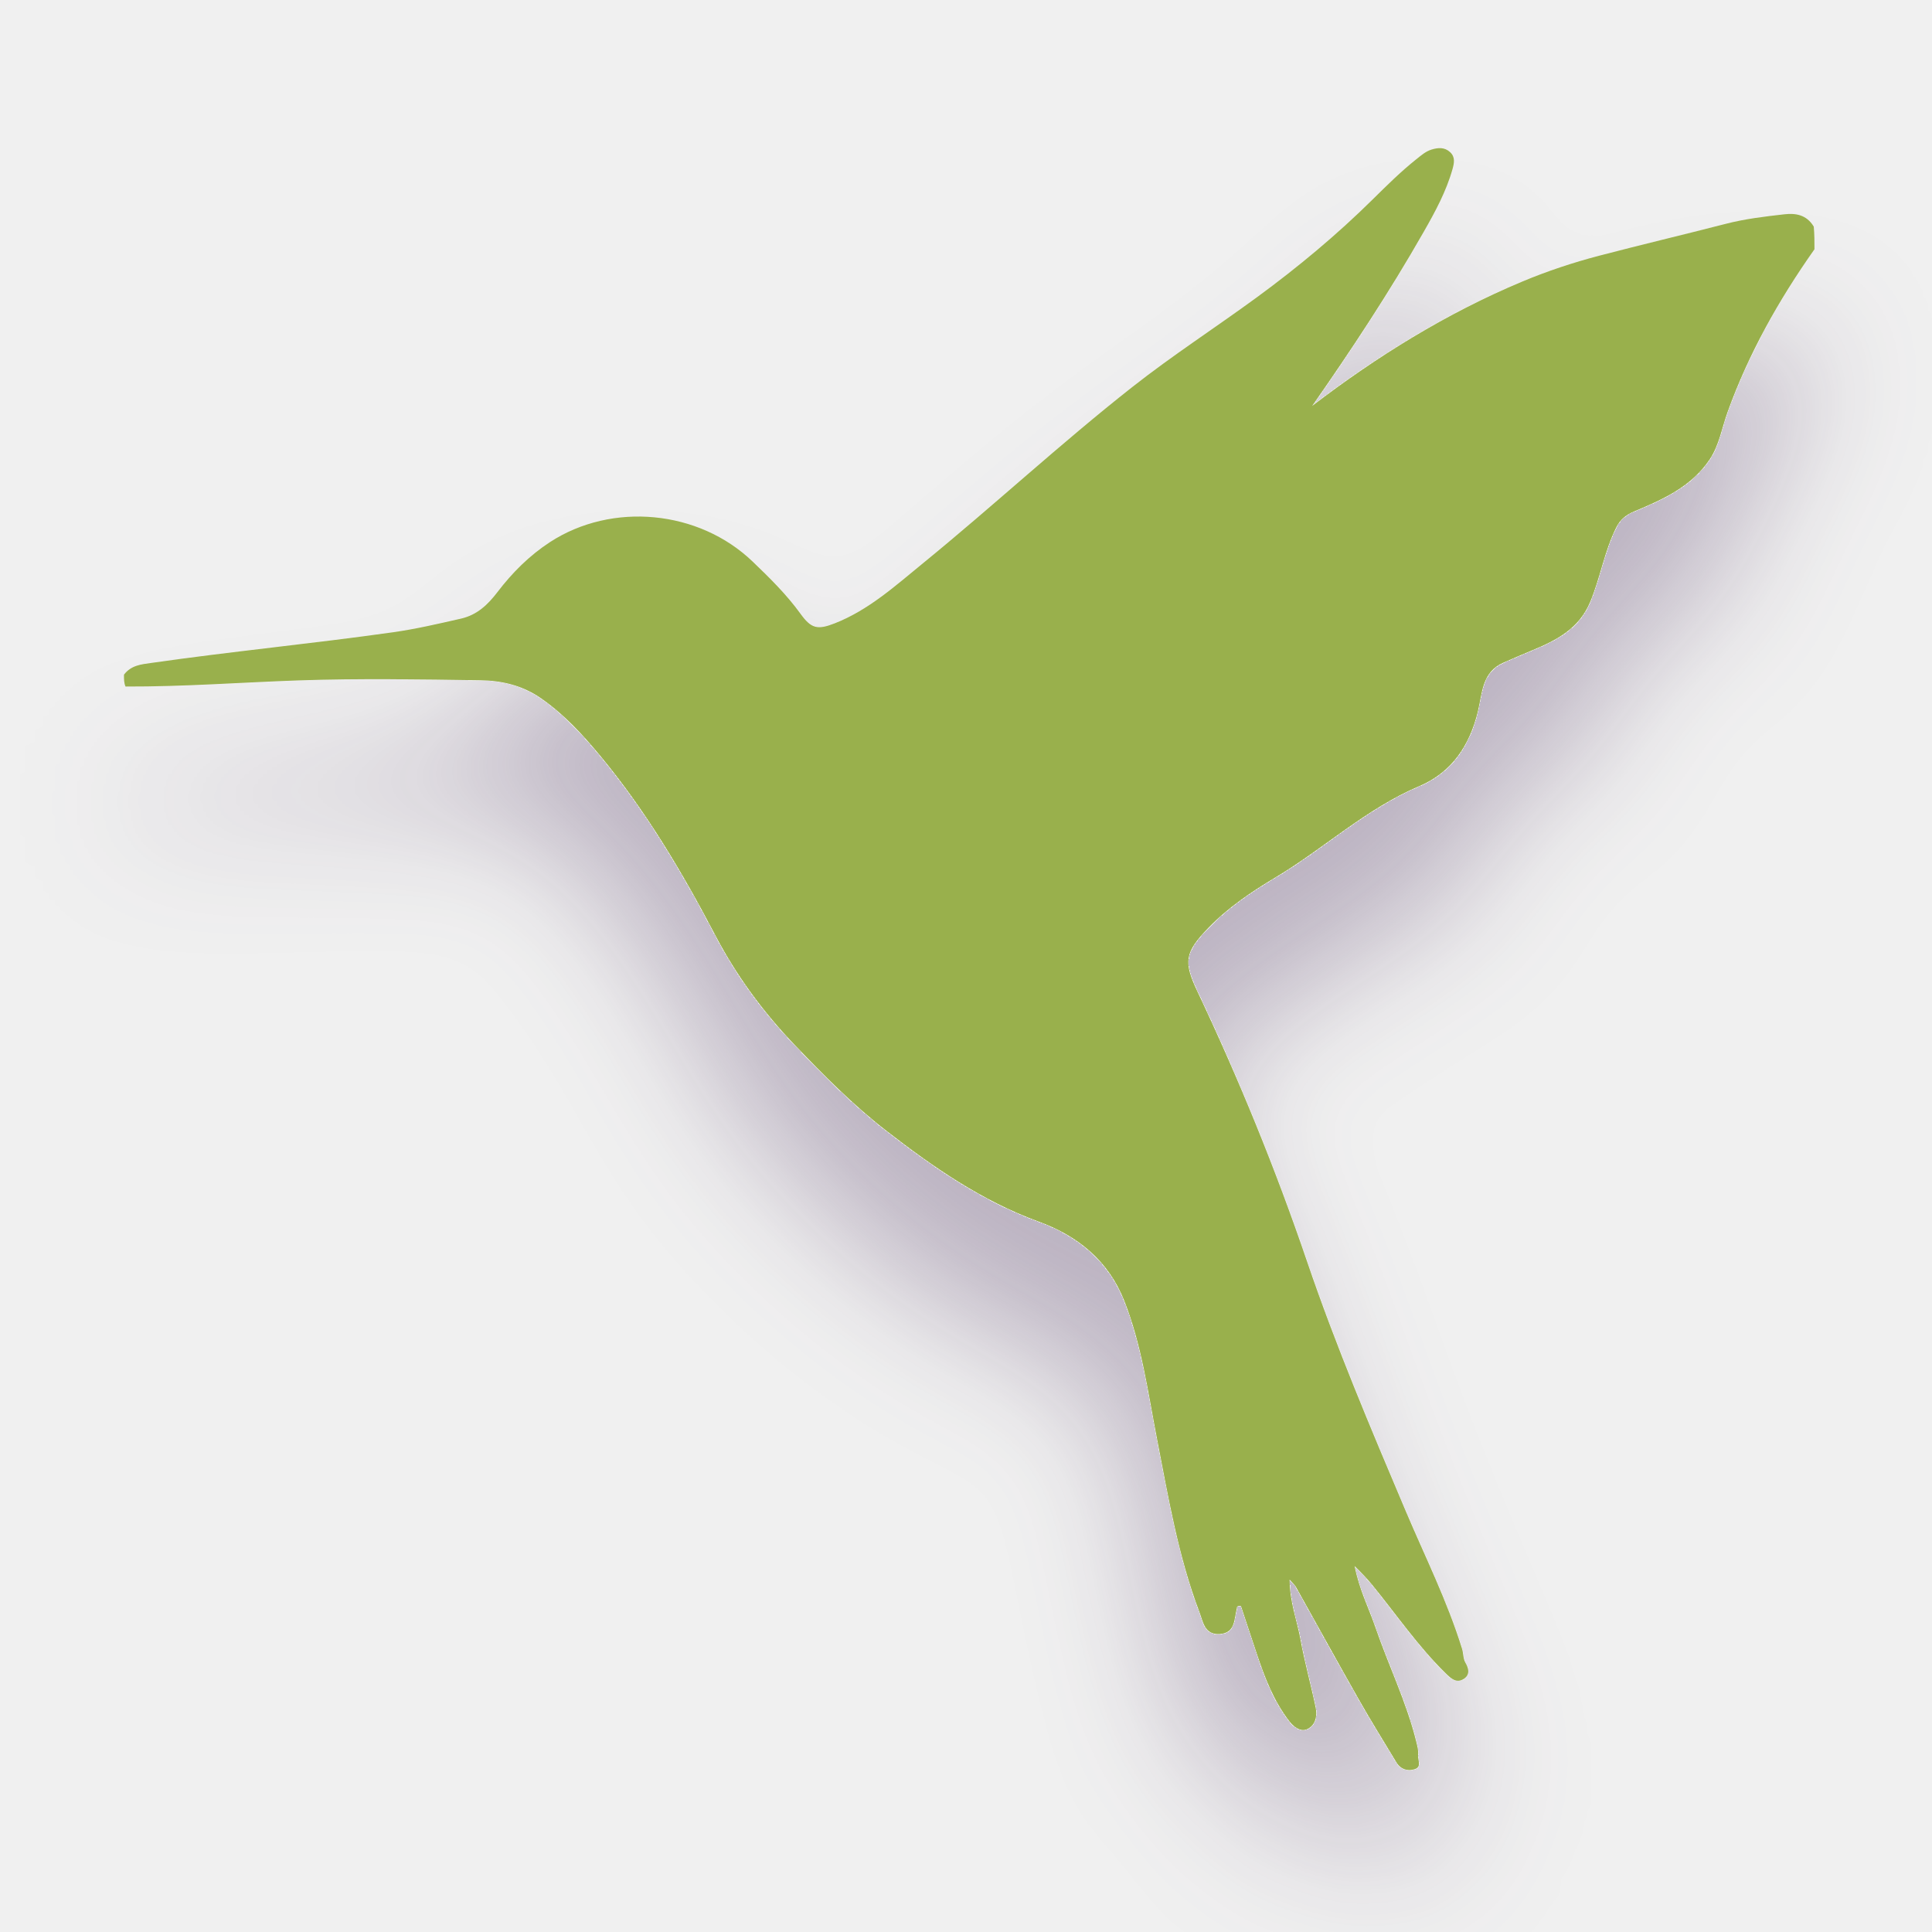
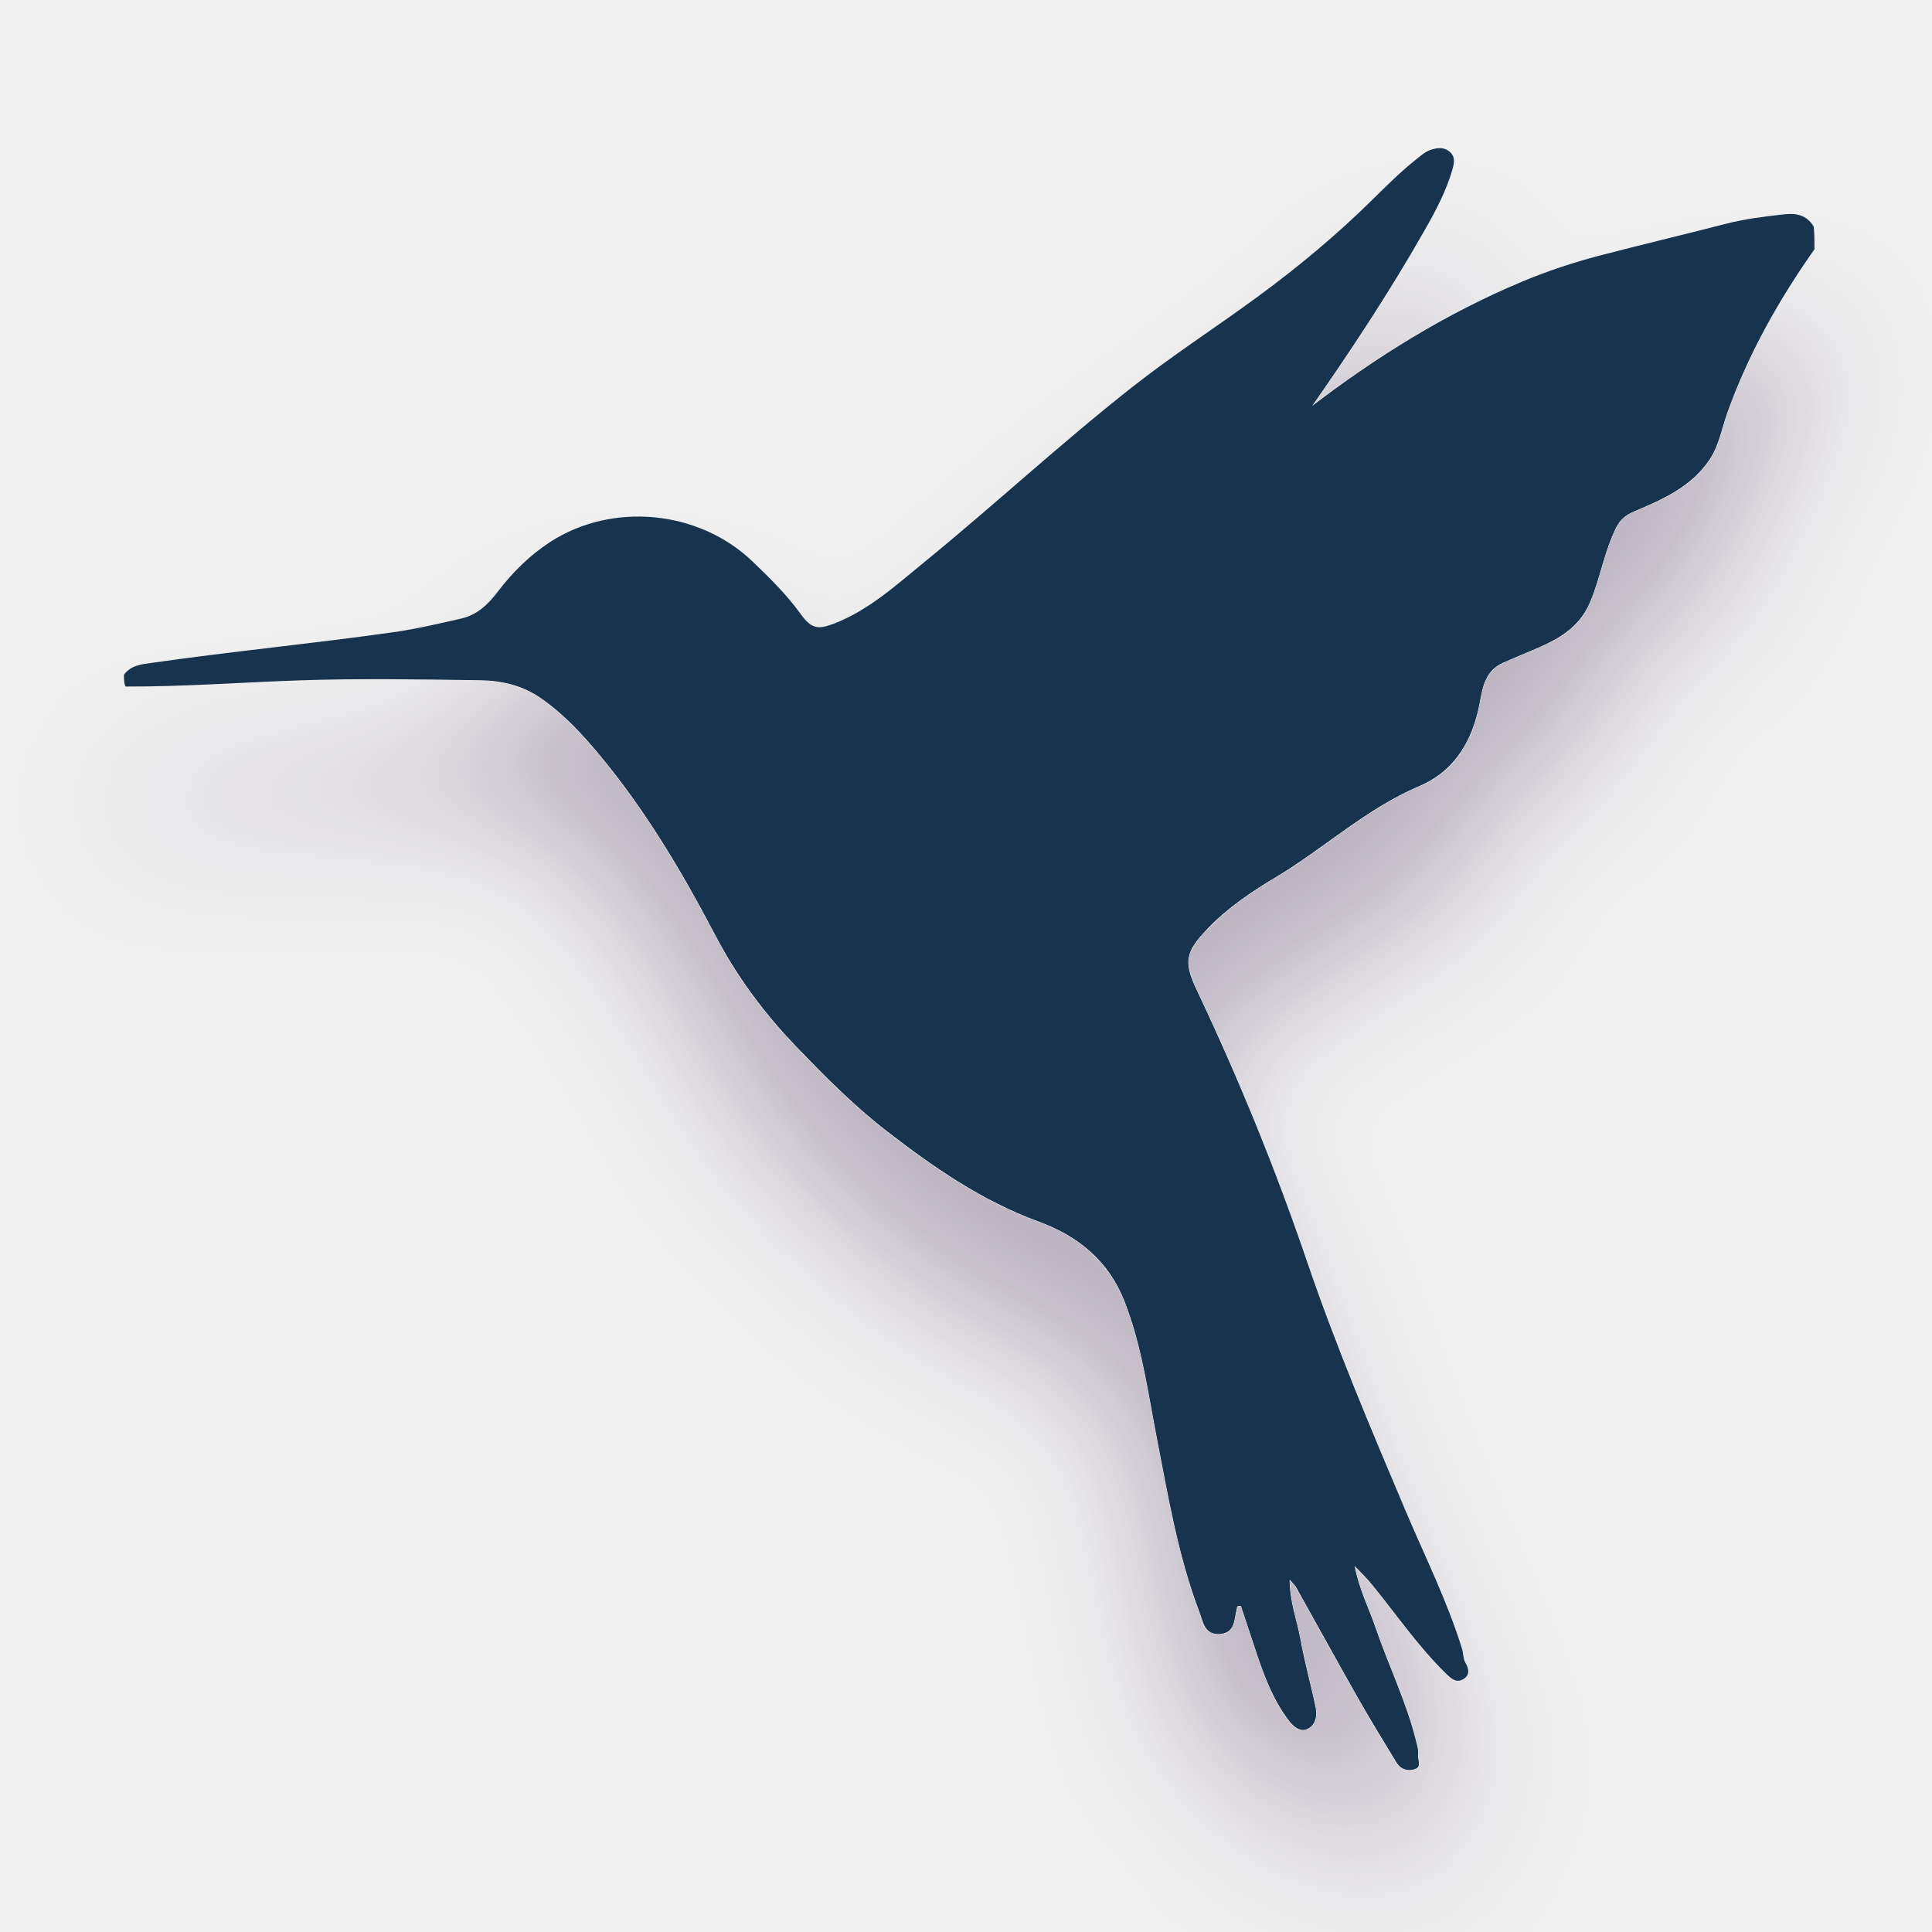
<svg xmlns="http://www.w3.org/2000/svg" width="60" height="60" viewBox="0 0 60 60" fill="none">
  <g clip-path="url(#clip0_37_4)">
    <g filter="url(#filter0_d_37_4)">
-       <path d="M56.35 7.741C55.227 9.335 54.3 10.993 53.651 12.797C53.473 13.29 53.392 13.821 53.096 14.266C52.534 15.108 51.651 15.506 50.765 15.876C50.499 15.987 50.323 16.125 50.196 16.376C49.825 17.115 49.7 17.938 49.383 18.697C49.037 19.523 48.342 19.881 47.59 20.193C47.287 20.319 46.986 20.449 46.686 20.58C46.021 20.871 46.034 21.529 45.898 22.089C45.642 23.15 45.088 23.984 44.075 24.414C42.422 25.116 41.118 26.349 39.601 27.254C38.856 27.699 38.137 28.184 37.53 28.812C36.793 29.575 36.748 29.865 37.179 30.777C38.473 33.513 39.617 36.317 40.591 39.176C41.488 41.812 42.571 44.363 43.653 46.921C44.255 48.342 44.948 49.726 45.406 51.208C45.45 51.352 45.435 51.508 45.511 51.639C45.616 51.818 45.655 52.008 45.466 52.135C45.234 52.289 45.068 52.132 44.9 51.968C44.044 51.132 43.371 50.145 42.619 49.224C42.469 49.04 42.314 48.877 42.069 48.635C42.212 49.37 42.507 49.937 42.712 50.533C43.121 51.729 43.685 52.869 43.986 54.104C44.018 54.238 44.056 54.368 44.04 54.497C44.021 54.649 44.163 54.868 43.941 54.941C43.72 55.015 43.5 54.95 43.367 54.731C42.975 54.082 42.575 53.438 42.201 52.78C41.541 51.619 40.899 50.449 40.247 49.284C40.217 49.229 40.165 49.187 40.05 49.055C40.053 49.761 40.281 50.326 40.386 50.909C40.514 51.623 40.712 52.323 40.86 53.034C40.914 53.293 40.851 53.577 40.605 53.695C40.392 53.799 40.176 53.627 40.045 53.458C39.554 52.824 39.273 52.084 39.022 51.331C38.858 50.838 38.694 50.344 38.539 49.877C38.394 49.856 38.418 49.924 38.409 49.96C38.323 50.283 38.371 50.71 37.883 50.745C37.406 50.779 37.364 50.363 37.246 50.054C36.588 48.315 36.284 46.492 35.931 44.676C35.652 43.238 35.459 41.772 34.915 40.395C34.426 39.157 33.481 38.384 32.261 37.939C30.498 37.295 28.986 36.248 27.516 35.108C26.489 34.311 25.584 33.393 24.691 32.462C23.708 31.438 22.87 30.297 22.211 29.038C21.181 27.071 20.05 25.167 18.63 23.457C18.088 22.805 17.51 22.175 16.793 21.679C16.214 21.279 15.579 21.136 14.92 21.126C13.04 21.098 11.158 21.066 9.281 21.13C7.503 21.191 5.727 21.327 3.898 21.321C3.85 21.212 3.85 21.102 3.85 20.952C4.075 20.657 4.391 20.632 4.692 20.589C7.192 20.23 9.708 19.989 12.209 19.635C12.919 19.534 13.619 19.371 14.319 19.211C14.819 19.096 15.152 18.776 15.45 18.386C15.909 17.784 16.441 17.253 17.076 16.838C19.005 15.58 21.705 15.836 23.375 17.441C23.904 17.949 24.428 18.463 24.862 19.063C25.194 19.522 25.386 19.567 25.918 19.36C26.973 18.948 27.801 18.196 28.66 17.495C30.857 15.703 32.937 13.772 35.166 12.018C36.415 11.035 37.751 10.172 39.033 9.233C40.302 8.303 41.509 7.3 42.629 6.194C43.067 5.762 43.503 5.329 43.985 4.945C44.133 4.828 44.273 4.702 44.457 4.645C44.661 4.582 44.865 4.567 45.035 4.726C45.199 4.877 45.161 5.066 45.109 5.252C44.913 5.949 44.567 6.584 44.213 7.204C43.147 9.075 41.963 10.871 40.75 12.607C42.753 11.076 44.913 9.731 47.283 8.741C48.056 8.418 48.852 8.154 49.661 7.942C50.967 7.6 52.281 7.29 53.588 6.953C54.187 6.798 54.797 6.725 55.407 6.656C55.75 6.617 56.097 6.656 56.328 7.037C56.35 7.277 56.35 7.487 56.35 7.741Z" fill="#99b04c" />
+       <path d="M56.35 7.741C55.227 9.335 54.3 10.993 53.651 12.797C53.473 13.29 53.392 13.821 53.096 14.266C52.534 15.108 51.651 15.506 50.765 15.876C50.499 15.987 50.323 16.125 50.196 16.376C49.825 17.115 49.7 17.938 49.383 18.697C49.037 19.523 48.342 19.881 47.59 20.193C47.287 20.319 46.986 20.449 46.686 20.58C46.021 20.871 46.034 21.529 45.898 22.089C45.642 23.15 45.088 23.984 44.075 24.414C42.422 25.116 41.118 26.349 39.601 27.254C38.856 27.699 38.137 28.184 37.53 28.812C36.793 29.575 36.748 29.865 37.179 30.777C38.473 33.513 39.617 36.317 40.591 39.176C41.488 41.812 42.571 44.363 43.653 46.921C44.255 48.342 44.948 49.726 45.406 51.208C45.45 51.352 45.435 51.508 45.511 51.639C45.616 51.818 45.655 52.008 45.466 52.135C45.234 52.289 45.068 52.132 44.9 51.968C44.044 51.132 43.371 50.145 42.619 49.224C42.469 49.04 42.314 48.877 42.069 48.635C42.212 49.37 42.507 49.937 42.712 50.533C43.121 51.729 43.685 52.869 43.986 54.104C44.018 54.238 44.056 54.368 44.04 54.497C44.021 54.649 44.163 54.868 43.941 54.941C43.72 55.015 43.5 54.95 43.367 54.731C42.975 54.082 42.575 53.438 42.201 52.78C41.541 51.619 40.899 50.449 40.247 49.284C40.217 49.229 40.165 49.187 40.05 49.055C40.053 49.761 40.281 50.326 40.386 50.909C40.514 51.623 40.712 52.323 40.86 53.034C40.914 53.293 40.851 53.577 40.605 53.695C40.392 53.799 40.176 53.627 40.045 53.458C39.554 52.824 39.273 52.084 39.022 51.331C38.858 50.838 38.694 50.344 38.539 49.877C38.394 49.856 38.418 49.924 38.409 49.96C38.323 50.283 38.371 50.71 37.883 50.745C37.406 50.779 37.364 50.363 37.246 50.054C36.588 48.315 36.284 46.492 35.931 44.676C35.652 43.238 35.459 41.772 34.915 40.395C34.426 39.157 33.481 38.384 32.261 37.939C30.498 37.295 28.986 36.248 27.516 35.108C26.489 34.311 25.584 33.393 24.691 32.462C23.708 31.438 22.87 30.297 22.211 29.038C21.181 27.071 20.05 25.167 18.63 23.457C18.088 22.805 17.51 22.175 16.793 21.679C16.214 21.279 15.579 21.136 14.92 21.126C13.04 21.098 11.158 21.066 9.281 21.13C7.503 21.191 5.727 21.327 3.898 21.321C3.85 21.212 3.85 21.102 3.85 20.952C4.075 20.657 4.391 20.632 4.692 20.589C7.192 20.23 9.708 19.989 12.209 19.635C12.919 19.534 13.619 19.371 14.319 19.211C14.819 19.096 15.152 18.776 15.45 18.386C15.909 17.784 16.441 17.253 17.076 16.838C19.005 15.58 21.705 15.836 23.375 17.441C23.904 17.949 24.428 18.463 24.862 19.063C25.194 19.522 25.386 19.567 25.918 19.36C26.973 18.948 27.801 18.196 28.66 17.495C30.857 15.703 32.937 13.772 35.166 12.018C36.415 11.035 37.751 10.172 39.033 9.233C40.302 8.303 41.509 7.3 42.629 6.194C43.067 5.762 43.503 5.329 43.985 4.945C44.133 4.828 44.273 4.702 44.457 4.645C44.661 4.582 44.865 4.567 45.035 4.726C45.199 4.877 45.161 5.066 45.109 5.252C44.913 5.949 44.567 6.584 44.213 7.204C43.147 9.075 41.963 10.871 40.75 12.607C42.753 11.076 44.913 9.731 47.283 8.741C48.056 8.418 48.852 8.154 49.661 7.942C50.967 7.6 52.281 7.29 53.588 6.953C54.187 6.798 54.797 6.725 55.407 6.656C55.75 6.617 56.097 6.656 56.328 7.037C56.35 7.277 56.35 7.487 56.35 7.741Z" fill="#18334e" />
    </g>
  </g>
  <defs>
    <filter id="filter0_d_37_4" x="-0.15" y="4.6" width="60.5" height="58.37" filterUnits="userSpaceOnUse" color-interpolation-filters="sRGB">
      <feFlood flood-opacity="0" result="BackgroundImageFix" />
      <feColorMatrix in="SourceAlpha" type="matrix" values="0 0 0 0 0 0 0 0 0 0 0 0 0 0 0 0 0 0 127 0" result="hardAlpha" />
      <feOffset dy="4" />
      <feGaussianBlur stdDeviation="2" />
      <feComposite in2="hardAlpha" operator="out" />
      <feColorMatrix type="matrix" values="0 0 0 0 0.258 0 0 0 0 0.144 0 0 0 0 0.336 0 0 0 0.3 0" />
      <feBlend mode="normal" in2="BackgroundImageFix" result="effect1_dropShadow_37_4" />
      <feBlend mode="normal" in="SourceGraphic" in2="effect1_dropShadow_37_4" result="shape" />
    </filter>
    <clipPath id="clip0_37_4">
      <rect width="60" height="60" fill="white" />
    </clipPath>
  </defs>
</svg>
